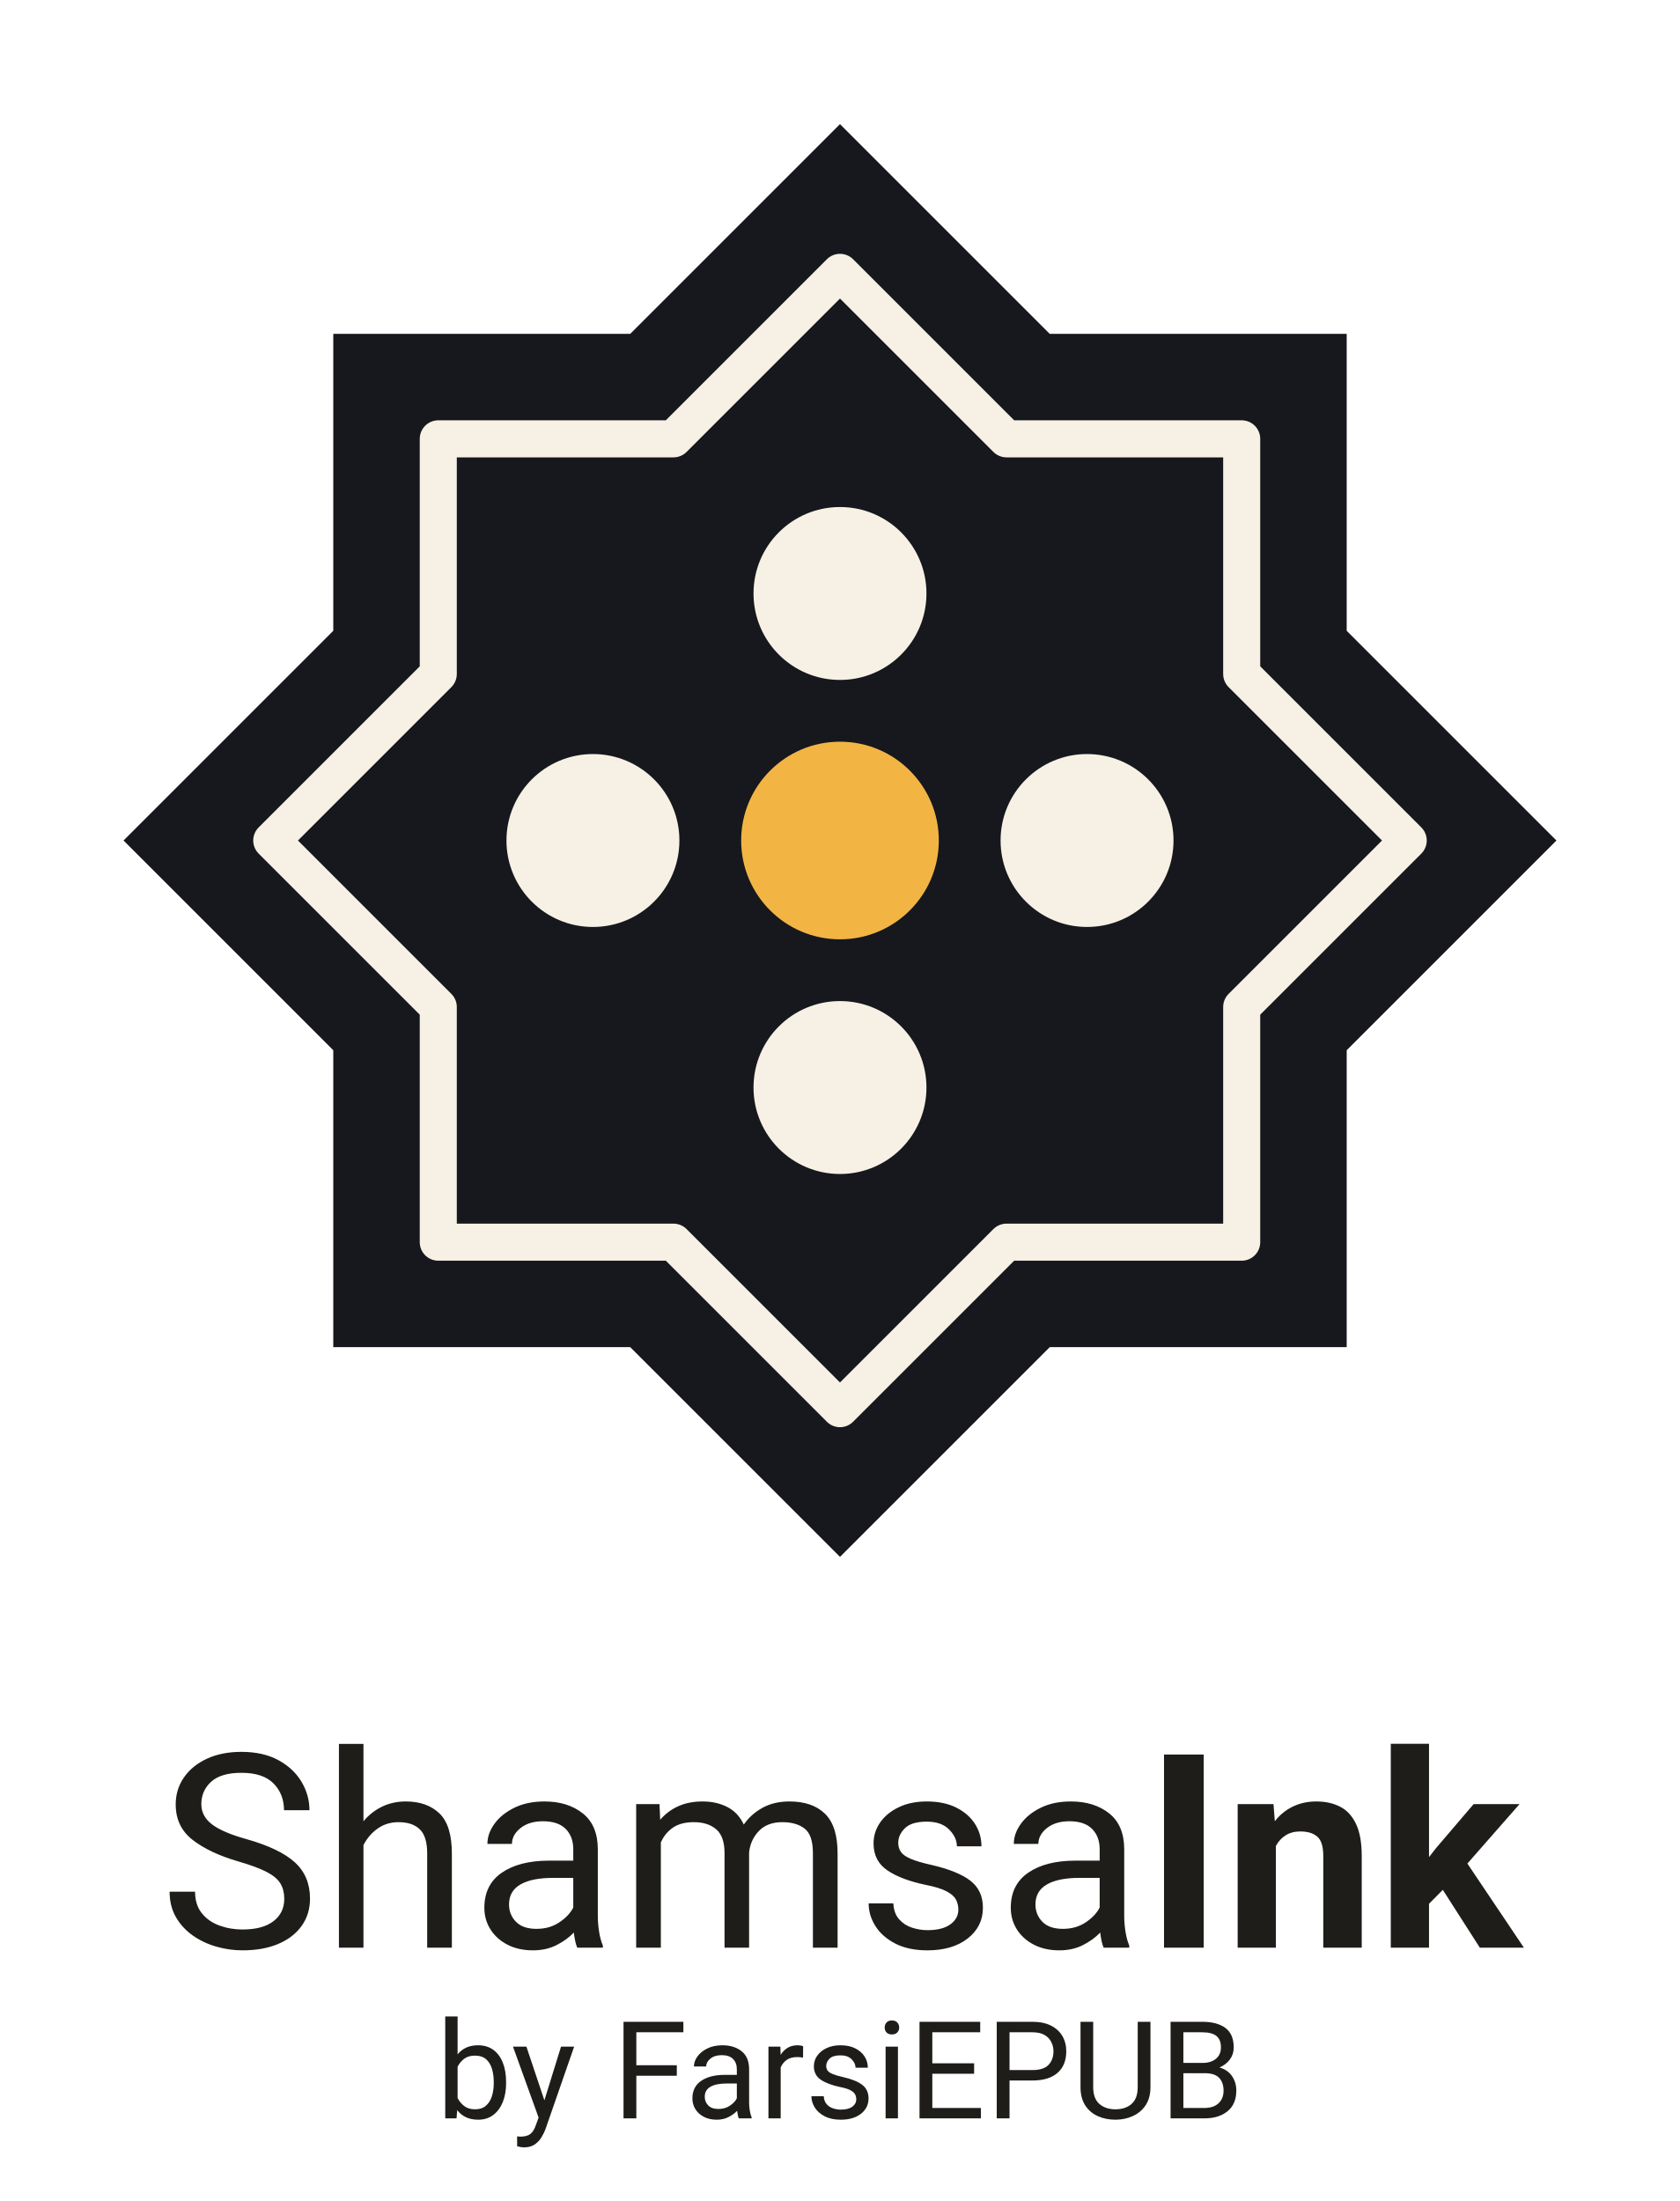
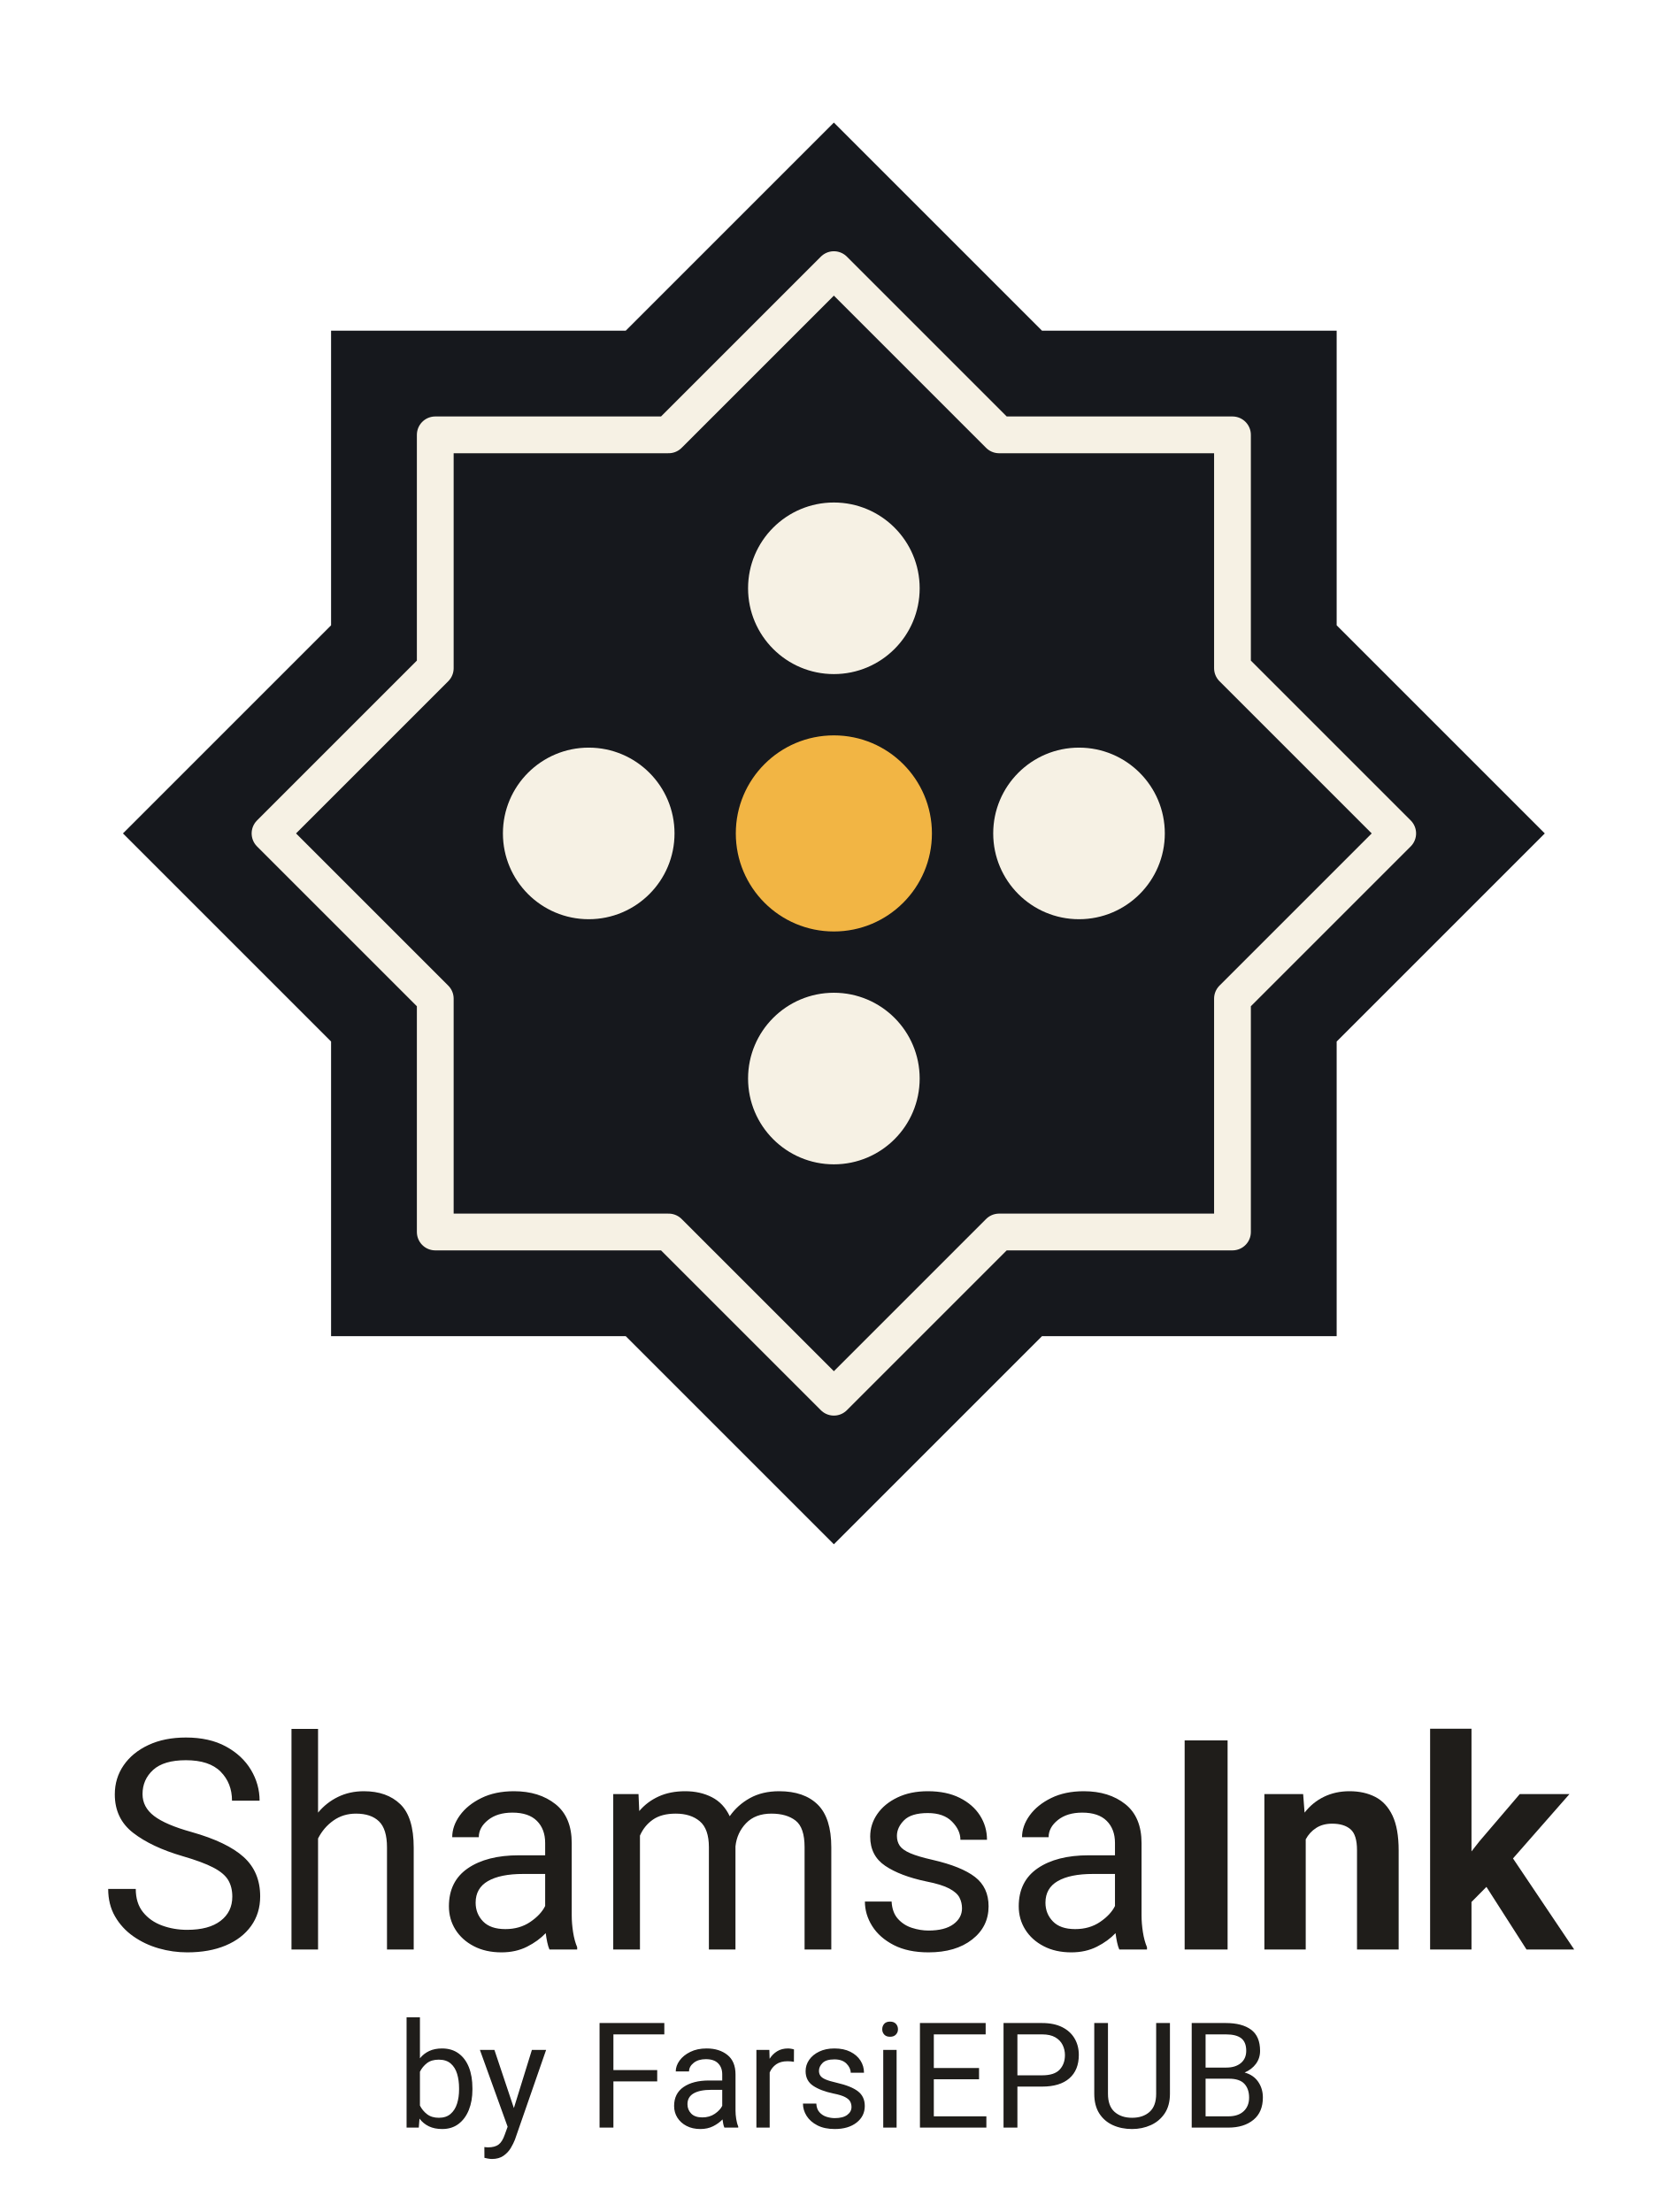
- <svg xmlns="http://www.w3.org/2000/svg" viewBox="-2 -2 68.00 89.05" width="680" height="891" role="img" aria-label="ShamsaInk by FarsiEPUB">
+ <svg xmlns="http://www.w3.org/2000/svg" viewBox="-2 -2 68.00 90.24" width="680" height="902" role="img" aria-label="ShamsaInk by FarsiEPUB">
  <g transform="translate(0.00 0)">
    <path d="M32.00 3.00L40.49 11.49L52.51 11.49L52.51 23.51L61.00 32.00L52.51 40.49L52.51 52.51L40.49 52.51L32.00 61.00L23.51 52.51L11.49 52.51L11.49 40.49L3.00 32.00L11.49 23.51L11.49 11.49L23.51 11.49Z" fill="#16181D" />
    <path d="M32.00 9.00L38.74 15.74L48.26 15.74L48.26 25.26L55.00 32.00L48.26 38.74L48.26 48.26L38.74 48.26L32.00 55.00L25.26 48.26L15.74 48.26L15.74 38.74L9.00 32.00L15.74 25.26L15.74 15.74L25.26 15.74Z" fill="none" stroke="#F6F1E4" stroke-width="1.5" stroke-linejoin="round" />
    <circle cx="32" cy="22" r="3.5" fill="#F6F1E4" />
    <circle cx="22" cy="32" r="3.5" fill="#F6F1E4" />
    <circle cx="42" cy="32" r="3.5" fill="#F6F1E4" />
    <circle cx="32" cy="42" r="3.5" fill="#F6F1E4" />
    <circle cx="32" cy="32" r="5" fill="none" />
    <circle cx="32" cy="32" r="4" fill="#F2B544" />
  </g>
-   <path fill="#1f1d1a" d="M9.506 74.844Q9.506 74.479 9.35 74.221Q9.194 73.963 8.792 73.753Q8.389 73.544 7.647 73.329Q6.487 72.991 5.8 72.459Q5.112 71.927 5.112 71.02Q5.112 70.413 5.443 69.932Q5.773 69.451 6.372 69.172Q6.971 68.893 7.771 68.893Q8.652 68.893 9.267 69.228Q9.882 69.564 10.204 70.104Q10.526 70.644 10.526 71.256H9.495Q9.495 70.601 9.071 70.171Q8.646 69.741 7.771 69.741Q6.944 69.741 6.546 70.104Q6.149 70.466 6.149 71.009Q6.149 71.498 6.581 71.828Q7.014 72.158 7.98 72.427Q9.312 72.803 9.93 73.361Q10.548 73.92 10.548 74.833Q10.548 75.467 10.209 75.939Q9.871 76.412 9.259 76.67Q8.646 76.928 7.819 76.928Q7.277 76.928 6.753 76.777Q6.229 76.627 5.802 76.326Q5.375 76.025 5.12 75.582Q4.865 75.139 4.865 74.554H5.896Q5.896 75.085 6.168 75.424Q6.439 75.762 6.879 75.923Q7.32 76.084 7.819 76.084Q8.63 76.084 9.068 75.749Q9.506 75.413 9.506 74.844ZM12.712 68.57V71.702Q13.024 71.326 13.459 71.114Q13.894 70.901 14.426 70.901Q15.285 70.901 15.787 71.385Q16.29 71.868 16.29 73.012V76.82H15.291V73.001Q15.291 72.319 14.992 72.029Q14.694 71.739 14.13 71.739Q13.652 71.739 13.287 71.997Q12.922 72.255 12.712 72.668V76.82H11.719V68.57ZM21.365 76.82Q21.317 76.713 21.282 76.549Q21.247 76.385 21.226 76.208Q20.946 76.503 20.527 76.716Q20.108 76.928 19.571 76.928Q18.98 76.928 18.537 76.697Q18.094 76.466 17.85 76.076Q17.605 75.687 17.605 75.204Q17.605 74.269 18.314 73.783Q19.023 73.297 20.221 73.297H21.204V72.835Q21.204 72.319 20.895 72.01Q20.586 71.702 19.979 71.702Q19.416 71.702 19.069 71.978Q18.723 72.255 18.723 72.62H17.729Q17.729 72.201 18.014 71.806Q18.298 71.412 18.817 71.156Q19.335 70.901 20.039 70.901Q20.984 70.901 21.591 71.385Q22.198 71.868 22.198 72.846V75.553Q22.198 75.843 22.249 76.17Q22.3 76.498 22.402 76.734V76.82ZM19.716 76.058Q20.253 76.058 20.648 75.789Q21.043 75.521 21.204 75.193V73.995H20.382Q19.528 73.995 19.066 74.261Q18.604 74.527 18.604 75.069Q18.604 75.483 18.884 75.77Q19.163 76.058 19.716 76.058ZM26.086 71.739Q25.555 71.739 25.232 71.965Q24.91 72.19 24.749 72.561V76.82H23.75V71.009H24.695L24.722 71.643Q25.018 71.293 25.447 71.097Q25.877 70.901 26.441 70.901Q27 70.901 27.437 71.124Q27.875 71.347 28.106 71.836Q28.396 71.417 28.861 71.159Q29.325 70.901 29.954 70.901Q30.888 70.901 31.396 71.401Q31.903 71.9 31.903 73.001V76.82H30.904V72.991Q30.904 72.26 30.569 72Q30.233 71.739 29.664 71.739Q29.062 71.739 28.718 72.096Q28.375 72.454 28.321 72.964V76.82H27.327V72.996Q27.327 72.314 26.989 72.027Q26.65 71.739 26.086 71.739ZM36.791 75.279Q36.791 75.064 36.697 74.879Q36.603 74.693 36.316 74.54Q36.028 74.387 35.454 74.274Q34.481 74.07 33.92 73.692Q33.359 73.313 33.359 72.599Q33.359 72.137 33.625 71.753Q33.891 71.369 34.377 71.135Q34.863 70.901 35.513 70.901Q36.211 70.901 36.705 71.148Q37.199 71.396 37.462 71.806Q37.726 72.217 37.726 72.717H36.732Q36.732 72.357 36.418 72.037Q36.104 71.718 35.513 71.718Q34.895 71.718 34.626 71.986Q34.358 72.255 34.358 72.572Q34.358 72.787 34.465 72.942Q34.573 73.098 34.86 73.222Q35.147 73.345 35.695 73.469Q36.77 73.716 37.277 74.108Q37.785 74.5 37.785 75.204Q37.785 75.966 37.17 76.447Q36.555 76.928 35.54 76.928Q34.771 76.928 34.24 76.654Q33.708 76.38 33.434 75.945Q33.16 75.51 33.16 75.026H34.159Q34.181 75.435 34.396 75.674Q34.61 75.913 34.922 76.012Q35.233 76.111 35.54 76.111Q36.146 76.111 36.469 75.875Q36.791 75.639 36.791 75.279ZM42.672 76.82Q42.624 76.713 42.589 76.549Q42.554 76.385 42.533 76.208Q42.253 76.503 41.834 76.716Q41.416 76.928 40.878 76.928Q40.288 76.928 39.844 76.697Q39.401 76.466 39.157 76.076Q38.913 75.687 38.913 75.204Q38.913 74.269 39.622 73.783Q40.331 73.297 41.528 73.297H42.511V72.835Q42.511 72.319 42.202 72.01Q41.894 71.702 41.287 71.702Q40.723 71.702 40.376 71.978Q40.03 72.255 40.03 72.62H39.036Q39.036 72.201 39.321 71.806Q39.605 71.412 40.124 71.156Q40.642 70.901 41.346 70.901Q42.291 70.901 42.898 71.385Q43.505 71.868 43.505 72.846V75.553Q43.505 75.843 43.556 76.17Q43.607 76.498 43.709 76.734V76.82ZM41.023 76.058Q41.561 76.058 41.955 75.789Q42.35 75.521 42.511 75.193V73.995H41.689Q40.835 73.995 40.374 74.261Q39.912 74.527 39.912 75.069Q39.912 75.483 40.191 75.77Q40.47 76.058 41.023 76.058Z" />
-   <path fill="#1f1d1a" d="M46.722 69.0V76.82H45.116V69.0ZM50.632 72.115Q50.283 72.115 50.036 72.274Q49.789 72.432 49.644 72.701V76.82H48.097V71.009H49.547L49.601 71.702Q49.902 71.315 50.329 71.108Q50.756 70.901 51.282 70.901Q51.83 70.901 52.244 71.114Q52.657 71.326 52.888 71.812Q53.119 72.298 53.119 73.114V76.82H51.562V73.109Q51.562 72.534 51.32 72.325Q51.078 72.115 50.632 72.115ZM57.899 76.82 56.401 74.479 55.842 75.042V76.82H54.295V68.565H55.842V73.152L56.138 72.776L57.647 71.009H59.505L57.395 73.415L59.683 76.82Z" />
-   <path fill="#1f1d1a" d="M18.485 82.253V82.31Q18.485 82.734 18.352 83.067Q18.219 83.4 17.967 83.592Q17.714 83.784 17.354 83.784Q17.07 83.784 16.859 83.683Q16.648 83.583 16.506 83.395L16.479 83.73H16.022V79.605H16.522V81.139Q16.664 80.962 16.87 80.866Q17.075 80.771 17.349 80.771Q17.714 80.771 17.968 80.956Q18.222 81.142 18.353 81.476Q18.485 81.81 18.485 82.253ZM17.985 82.31V82.253Q17.985 81.963 17.913 81.722Q17.84 81.48 17.674 81.335Q17.507 81.19 17.225 81.19Q16.954 81.19 16.785 81.32Q16.616 81.45 16.522 81.641V82.906Q16.619 83.099 16.79 83.231Q16.962 83.363 17.231 83.363Q17.499 83.363 17.666 83.22Q17.832 83.078 17.909 82.838Q17.985 82.597 17.985 82.31ZM19.307 80.825 20.035 83.0 20.709 80.825H21.24L20.075 84.179Q20.021 84.321 19.92 84.492Q19.82 84.662 19.648 84.783Q19.476 84.904 19.213 84.904Q19.154 84.904 19.062 84.888Q18.971 84.872 18.933 84.861L18.931 84.458Q18.952 84.461 18.999 84.465Q19.046 84.469 19.065 84.469Q19.32 84.469 19.461 84.366Q19.602 84.262 19.693 83.994L19.801 83.698L18.764 80.825ZM25.395 81.579V82.004H23.757V83.73H23.238V79.82H25.661V80.245H23.757V81.579ZM27.906 83.73Q27.882 83.677 27.864 83.595Q27.847 83.513 27.836 83.424Q27.696 83.572 27.487 83.678Q27.277 83.784 27.009 83.784Q26.714 83.784 26.492 83.669Q26.27 83.553 26.148 83.359Q26.026 83.164 26.026 82.922Q26.026 82.455 26.38 82.212Q26.735 81.969 27.334 81.969H27.825V81.738Q27.825 81.48 27.671 81.326Q27.516 81.171 27.213 81.171Q26.931 81.171 26.758 81.309Q26.585 81.448 26.585 81.63H26.088Q26.088 81.421 26.23 81.224Q26.372 81.026 26.632 80.899Q26.891 80.771 27.243 80.771Q27.715 80.771 28.019 81.013Q28.322 81.254 28.322 81.743V83.097Q28.322 83.242 28.348 83.406Q28.373 83.569 28.424 83.688V83.73ZM27.081 83.349Q27.35 83.349 27.547 83.215Q27.745 83.081 27.825 82.917V82.318H27.414Q26.987 82.318 26.756 82.451Q26.526 82.584 26.526 82.855Q26.526 83.062 26.665 83.205Q26.805 83.349 27.081 83.349ZM30.508 80.809 30.505 81.271Q30.395 81.249 30.264 81.249Q30.009 81.249 29.845 81.363Q29.681 81.477 29.6 81.668V83.73H29.104V80.825H29.587L29.598 81.158Q29.708 80.98 29.878 80.876Q30.049 80.771 30.288 80.771Q30.342 80.771 30.411 80.783Q30.481 80.795 30.508 80.809ZM32.659 82.96Q32.659 82.852 32.612 82.76Q32.565 82.667 32.422 82.59Q32.278 82.514 31.991 82.458Q31.505 82.355 31.224 82.166Q30.943 81.977 30.943 81.62Q30.943 81.389 31.076 81.197Q31.209 81.005 31.452 80.888Q31.695 80.771 32.02 80.771Q32.369 80.771 32.616 80.895Q32.863 81.018 32.995 81.224Q33.127 81.429 33.127 81.679H32.63Q32.63 81.499 32.473 81.339Q32.316 81.179 32.02 81.179Q31.711 81.179 31.577 81.313Q31.443 81.448 31.443 81.606Q31.443 81.714 31.496 81.792Q31.55 81.869 31.694 81.931Q31.838 81.993 32.111 82.055Q32.649 82.178 32.902 82.374Q33.156 82.57 33.156 82.922Q33.156 83.303 32.849 83.544Q32.541 83.784 32.034 83.784Q31.65 83.784 31.384 83.647Q31.118 83.51 30.981 83.293Q30.844 83.075 30.844 82.833H31.343Q31.354 83.038 31.462 83.157Q31.569 83.277 31.725 83.326Q31.88 83.376 32.034 83.376Q32.337 83.376 32.498 83.258Q32.659 83.14 32.659 82.96ZM33.809 80.054Q33.809 79.933 33.883 79.85Q33.956 79.767 34.101 79.767Q34.244 79.767 34.32 79.85Q34.397 79.933 34.397 80.054Q34.397 80.169 34.32 80.251Q34.244 80.333 34.101 80.333Q33.956 80.333 33.883 80.251Q33.809 80.169 33.809 80.054ZM34.346 80.825V83.73H33.846V80.825ZM37.703 83.309V83.73H35.219V79.82H37.676V80.245H35.737V81.501H37.429V81.923H35.737V83.309ZM39.787 82.197H38.863V83.73H38.345V79.82H39.787Q40.23 79.82 40.536 79.973Q40.842 80.126 41.001 80.396Q41.159 80.666 41.159 81.013Q41.159 81.579 40.806 81.888Q40.453 82.197 39.787 82.197ZM39.787 80.245H38.863V81.775H39.787Q40.243 81.775 40.442 81.563Q40.641 81.351 40.641 81.018Q40.641 80.817 40.553 80.639Q40.466 80.462 40.278 80.353Q40.09 80.245 39.787 80.245ZM44.051 79.82H44.567V82.466Q44.567 82.906 44.371 83.199Q44.175 83.491 43.851 83.638Q43.528 83.784 43.149 83.784Q42.752 83.784 42.431 83.638Q42.11 83.491 41.923 83.199Q41.736 82.906 41.736 82.466V79.82H42.249V82.466Q42.249 82.925 42.498 83.144Q42.746 83.363 43.149 83.363Q43.557 83.363 43.804 83.144Q44.051 82.925 44.051 82.466ZM46.75 83.73H45.381V79.82H46.662Q47.263 79.82 47.6 80.069Q47.937 80.317 47.937 80.862Q47.937 81.134 47.783 81.344Q47.629 81.555 47.36 81.671Q47.69 81.762 47.866 82.017Q48.042 82.272 48.042 82.603Q48.042 83.15 47.689 83.44Q47.336 83.73 46.75 83.73ZM46.662 80.245H45.899V81.485H46.678Q47.014 81.485 47.216 81.319Q47.419 81.152 47.419 80.857Q47.419 80.535 47.232 80.39Q47.046 80.245 46.662 80.245ZM47.526 82.608Q47.526 82.28 47.348 82.091Q47.169 81.902 46.775 81.902H45.899V83.309H46.75Q47.118 83.309 47.322 83.12Q47.526 82.93 47.526 82.608Z" />
+   <path fill="#1f1d1a" d="M7.461 75.375Q7.461 74.977 7.291 74.695Q7.121 74.414 6.682 74.186Q6.242 73.957 5.434 73.723Q4.168 73.354 3.418 72.773Q2.668 72.193 2.668 71.203Q2.668 70.541 3.028 70.017Q3.389 69.492 4.042 69.188Q4.695 68.883 5.568 68.883Q6.529 68.883 7.2 69.249Q7.871 69.615 8.223 70.204Q8.574 70.793 8.574 71.461H7.449Q7.449 70.746 6.986 70.277Q6.523 69.809 5.568 69.809Q4.666 69.809 4.232 70.204Q3.799 70.6 3.799 71.191Q3.799 71.725 4.271 72.085Q4.742 72.445 5.797 72.738Q7.25 73.148 7.924 73.758Q8.598 74.367 8.598 75.363Q8.598 76.055 8.229 76.57Q7.859 77.086 7.191 77.367Q6.523 77.648 5.621 77.648Q5.029 77.648 4.458 77.484Q3.887 77.32 3.421 76.992Q2.955 76.664 2.677 76.181Q2.398 75.697 2.398 75.059H3.523Q3.523 75.639 3.819 76.008Q4.115 76.377 4.596 76.553Q5.076 76.729 5.621 76.729Q6.506 76.729 6.983 76.362Q7.461 75.996 7.461 75.375ZM10.959 68.531V71.947Q11.299 71.537 11.773 71.306Q12.248 71.074 12.828 71.074Q13.766 71.074 14.313 71.602Q14.861 72.129 14.861 73.377V77.531H13.771V73.365Q13.771 72.621 13.446 72.305Q13.121 71.988 12.506 71.988Q11.984 71.988 11.586 72.27Q11.188 72.551 10.959 73.002V77.531H9.875V68.531ZM20.398 77.531Q20.346 77.414 20.308 77.235Q20.27 77.057 20.246 76.863Q19.941 77.186 19.484 77.417Q19.027 77.648 18.441 77.648Q17.797 77.648 17.313 77.396Q16.83 77.145 16.563 76.72Q16.297 76.295 16.297 75.768Q16.297 74.748 17.07 74.218Q17.844 73.688 19.15 73.688H20.223V73.184Q20.223 72.621 19.886 72.284Q19.549 71.947 18.887 71.947Q18.271 71.947 17.894 72.249Q17.516 72.551 17.516 72.949H16.432Q16.432 72.492 16.742 72.062Q17.053 71.631 17.618 71.353Q18.184 71.074 18.951 71.074Q19.982 71.074 20.645 71.602Q21.307 72.129 21.307 73.195V76.148Q21.307 76.465 21.362 76.822Q21.418 77.18 21.529 77.438V77.531ZM18.6 76.699Q19.186 76.699 19.616 76.406Q20.047 76.113 20.223 75.756V74.449H19.326Q18.395 74.449 17.891 74.739Q17.387 75.029 17.387 75.621Q17.387 76.072 17.691 76.386Q17.996 76.699 18.6 76.699ZM25.549 71.988Q24.969 71.988 24.617 72.234Q24.266 72.48 24.09 72.885V77.531H23.0V71.191H24.031L24.061 71.883Q24.383 71.502 24.852 71.288Q25.32 71.074 25.936 71.074Q26.545 71.074 27.022 71.317Q27.5 71.561 27.752 72.094Q28.068 71.637 28.575 71.355Q29.082 71.074 29.768 71.074Q30.787 71.074 31.341 71.619Q31.895 72.164 31.895 73.365V77.531H30.805V73.354Q30.805 72.557 30.438 72.272Q30.072 71.988 29.451 71.988Q28.795 71.988 28.42 72.378Q28.045 72.768 27.986 73.324V77.531H26.902V73.359Q26.902 72.615 26.533 72.302Q26.164 71.988 25.549 71.988ZM37.227 75.85Q37.227 75.615 37.124 75.413Q37.021 75.211 36.708 75.044Q36.395 74.877 35.768 74.754Q34.707 74.531 34.095 74.118Q33.482 73.705 33.482 72.926Q33.482 72.422 33.772 72.003Q34.062 71.584 34.593 71.329Q35.123 71.074 35.832 71.074Q36.594 71.074 37.133 71.344Q37.672 71.613 37.959 72.062Q38.246 72.51 38.246 73.055H37.162Q37.162 72.662 36.819 72.313Q36.477 71.965 35.832 71.965Q35.158 71.965 34.865 72.258Q34.572 72.551 34.572 72.896Q34.572 73.131 34.689 73.301Q34.807 73.471 35.12 73.605Q35.434 73.74 36.031 73.875Q37.203 74.145 37.757 74.572Q38.311 75.0 38.311 75.768Q38.311 76.6 37.64 77.124Q36.969 77.648 35.861 77.648Q35.023 77.648 34.443 77.35Q33.863 77.051 33.564 76.576Q33.266 76.102 33.266 75.574H34.355Q34.379 76.02 34.613 76.28Q34.848 76.541 35.188 76.649Q35.527 76.758 35.861 76.758Q36.523 76.758 36.875 76.5Q37.227 76.242 37.227 75.85ZM43.643 77.531Q43.59 77.414 43.552 77.235Q43.514 77.057 43.49 76.863Q43.186 77.186 42.729 77.417Q42.271 77.648 41.686 77.648Q41.041 77.648 40.558 77.396Q40.074 77.145 39.808 76.72Q39.541 76.295 39.541 75.768Q39.541 74.748 40.314 74.218Q41.088 73.688 42.395 73.688H43.467V73.184Q43.467 72.621 43.13 72.284Q42.793 71.947 42.131 71.947Q41.516 71.947 41.138 72.249Q40.76 72.551 40.76 72.949H39.676Q39.676 72.492 39.986 72.062Q40.297 71.631 40.862 71.353Q41.428 71.074 42.195 71.074Q43.227 71.074 43.889 71.602Q44.551 72.129 44.551 73.195V76.148Q44.551 76.465 44.606 76.822Q44.662 77.18 44.773 77.438V77.531ZM41.844 76.699Q42.43 76.699 42.86 76.406Q43.291 76.113 43.467 75.756V74.449H42.57Q41.639 74.449 41.135 74.739Q40.631 75.029 40.631 75.621Q40.631 76.072 40.936 76.386Q41.24 76.699 41.844 76.699Z" />
+   <path fill="#1f1d1a" d="M48.061 69.0V77.531H46.309V69.0ZM52.326 72.398Q51.945 72.398 51.676 72.571Q51.406 72.744 51.248 73.037V77.531H49.561V71.191H51.143L51.201 71.947Q51.529 71.525 51.995 71.3Q52.461 71.074 53.035 71.074Q53.633 71.074 54.084 71.306Q54.535 71.537 54.787 72.067Q55.039 72.598 55.039 73.488V77.531H53.34V73.482Q53.34 72.855 53.076 72.627Q52.812 72.398 52.326 72.398ZM60.254 77.531 58.619 74.977 58.01 75.592V77.531H56.322V68.525H58.01V73.529L58.332 73.119L59.979 71.191H62.006L59.703 73.816L62.199 77.531Z" />
+   <path fill="#1f1d1a" d="M17.256 83.186V83.247Q17.256 83.71 17.111 84.073Q16.966 84.437 16.691 84.646Q16.416 84.855 16.023 84.855Q15.712 84.855 15.482 84.746Q15.252 84.636 15.097 84.431L15.068 84.797H14.57V80.297H15.115V81.97Q15.27 81.776 15.494 81.672Q15.718 81.568 16.017 81.568Q16.416 81.568 16.692 81.771Q16.969 81.973 17.113 82.337Q17.256 82.702 17.256 83.186ZM16.711 83.247V83.186Q16.711 82.869 16.632 82.605Q16.553 82.342 16.372 82.184Q16.19 82.025 15.882 82.025Q15.586 82.025 15.402 82.167Q15.217 82.31 15.115 82.518V83.897Q15.22 84.108 15.408 84.252Q15.595 84.396 15.888 84.396Q16.181 84.396 16.363 84.24Q16.544 84.085 16.628 83.823Q16.711 83.561 16.711 83.247ZM18.153 81.627 18.947 84.0 19.682 81.627H20.262L18.991 85.286Q18.932 85.441 18.822 85.627Q18.712 85.813 18.525 85.945Q18.337 86.077 18.05 86.077Q17.986 86.077 17.886 86.06Q17.787 86.042 17.746 86.03L17.743 85.591Q17.766 85.594 17.817 85.598Q17.869 85.603 17.889 85.603Q18.167 85.603 18.321 85.49Q18.475 85.377 18.575 85.084L18.692 84.762L17.561 81.627ZM24.794 82.45V82.913H23.007V84.797H22.442V80.531H25.084V80.994H23.007V82.45ZM27.534 84.797Q27.507 84.738 27.488 84.649Q27.469 84.56 27.458 84.463Q27.305 84.624 27.077 84.74Q26.848 84.855 26.555 84.855Q26.233 84.855 25.991 84.729Q25.75 84.604 25.616 84.391Q25.483 84.179 25.483 83.915Q25.483 83.405 25.87 83.14Q26.256 82.875 26.91 82.875H27.446V82.623Q27.446 82.342 27.277 82.173Q27.109 82.005 26.778 82.005Q26.47 82.005 26.281 82.156Q26.092 82.307 26.092 82.506H25.55Q25.55 82.277 25.706 82.062Q25.861 81.847 26.144 81.708Q26.426 81.568 26.81 81.568Q27.326 81.568 27.657 81.832Q27.988 82.096 27.988 82.629V84.105Q27.988 84.264 28.016 84.442Q28.043 84.621 28.099 84.75V84.797ZM26.634 84.381Q26.927 84.381 27.143 84.234Q27.358 84.088 27.446 83.909V83.256H26.998Q26.532 83.256 26.28 83.401Q26.028 83.546 26.028 83.842Q26.028 84.067 26.18 84.224Q26.333 84.381 26.634 84.381ZM30.373 81.609 30.37 82.113Q30.25 82.09 30.106 82.09Q29.828 82.09 29.649 82.214Q29.47 82.339 29.382 82.547V84.797H28.84V81.627H29.368L29.379 81.99Q29.5 81.797 29.686 81.683Q29.872 81.568 30.132 81.568Q30.191 81.568 30.267 81.582Q30.343 81.595 30.373 81.609ZM32.719 83.956Q32.719 83.839 32.668 83.738Q32.617 83.637 32.46 83.553Q32.303 83.47 31.99 83.408Q31.459 83.297 31.153 83.09Q30.847 82.884 30.847 82.494Q30.847 82.242 30.992 82.033Q31.137 81.823 31.402 81.696Q31.667 81.568 32.022 81.568Q32.403 81.568 32.672 81.703Q32.942 81.838 33.085 82.062Q33.229 82.286 33.229 82.559H32.687Q32.687 82.362 32.516 82.188Q32.344 82.014 32.022 82.014Q31.685 82.014 31.539 82.16Q31.392 82.307 31.392 82.479Q31.392 82.597 31.451 82.682Q31.509 82.767 31.666 82.834Q31.823 82.901 32.122 82.969Q32.708 83.104 32.984 83.317Q33.261 83.531 33.261 83.915Q33.261 84.331 32.926 84.593Q32.59 84.855 32.037 84.855Q31.618 84.855 31.328 84.706Q31.038 84.557 30.888 84.319Q30.739 84.082 30.739 83.818H31.284Q31.295 84.041 31.413 84.171Q31.53 84.302 31.7 84.356Q31.87 84.41 32.037 84.41Q32.368 84.41 32.543 84.281Q32.719 84.152 32.719 83.956ZM33.973 80.786Q33.973 80.654 34.054 80.563Q34.134 80.473 34.292 80.473Q34.448 80.473 34.531 80.563Q34.615 80.654 34.615 80.786Q34.615 80.912 34.531 81.001Q34.448 81.091 34.292 81.091Q34.134 81.091 34.054 81.001Q33.973 80.912 33.973 80.786ZM34.559 81.627V84.797H34.014V81.627ZM38.221 84.337V84.797H35.511V80.531H38.192V80.994H36.077V82.365H37.922V82.825H36.077V84.337ZM40.495 83.124H39.487V84.797H38.921V80.531H40.495Q40.978 80.531 41.312 80.698Q41.646 80.865 41.819 81.16Q41.992 81.454 41.992 81.832Q41.992 82.45 41.606 82.787Q41.221 83.124 40.495 83.124ZM40.495 80.994H39.487V82.664H40.495Q40.993 82.664 41.209 82.433Q41.426 82.201 41.426 81.838Q41.426 81.618 41.331 81.425Q41.236 81.231 41.031 81.113Q40.826 80.994 40.495 80.994ZM45.147 80.531H45.709V83.417Q45.709 83.897 45.496 84.217Q45.282 84.536 44.929 84.696Q44.576 84.855 44.163 84.855Q43.729 84.855 43.379 84.696Q43.029 84.536 42.825 84.217Q42.622 83.897 42.622 83.417V80.531H43.181V83.417Q43.181 83.918 43.452 84.157Q43.723 84.396 44.163 84.396Q44.608 84.396 44.877 84.157Q45.147 83.918 45.147 83.417ZM48.091 84.797H46.597V80.531H47.995Q48.651 80.531 49.019 80.802Q49.386 81.073 49.386 81.668Q49.386 81.964 49.218 82.194Q49.049 82.424 48.756 82.55Q49.117 82.649 49.309 82.928Q49.5 83.206 49.5 83.566Q49.5 84.164 49.115 84.48Q48.73 84.797 48.091 84.797ZM47.995 80.994H47.163V82.348H48.012Q48.378 82.348 48.6 82.166Q48.821 81.984 48.821 81.662Q48.821 81.311 48.617 81.152Q48.414 80.994 47.995 80.994ZM48.938 83.572Q48.938 83.215 48.743 83.008Q48.548 82.802 48.118 82.802H47.163V84.337H48.091Q48.493 84.337 48.715 84.13Q48.938 83.924 48.938 83.572Z" />
</svg>
